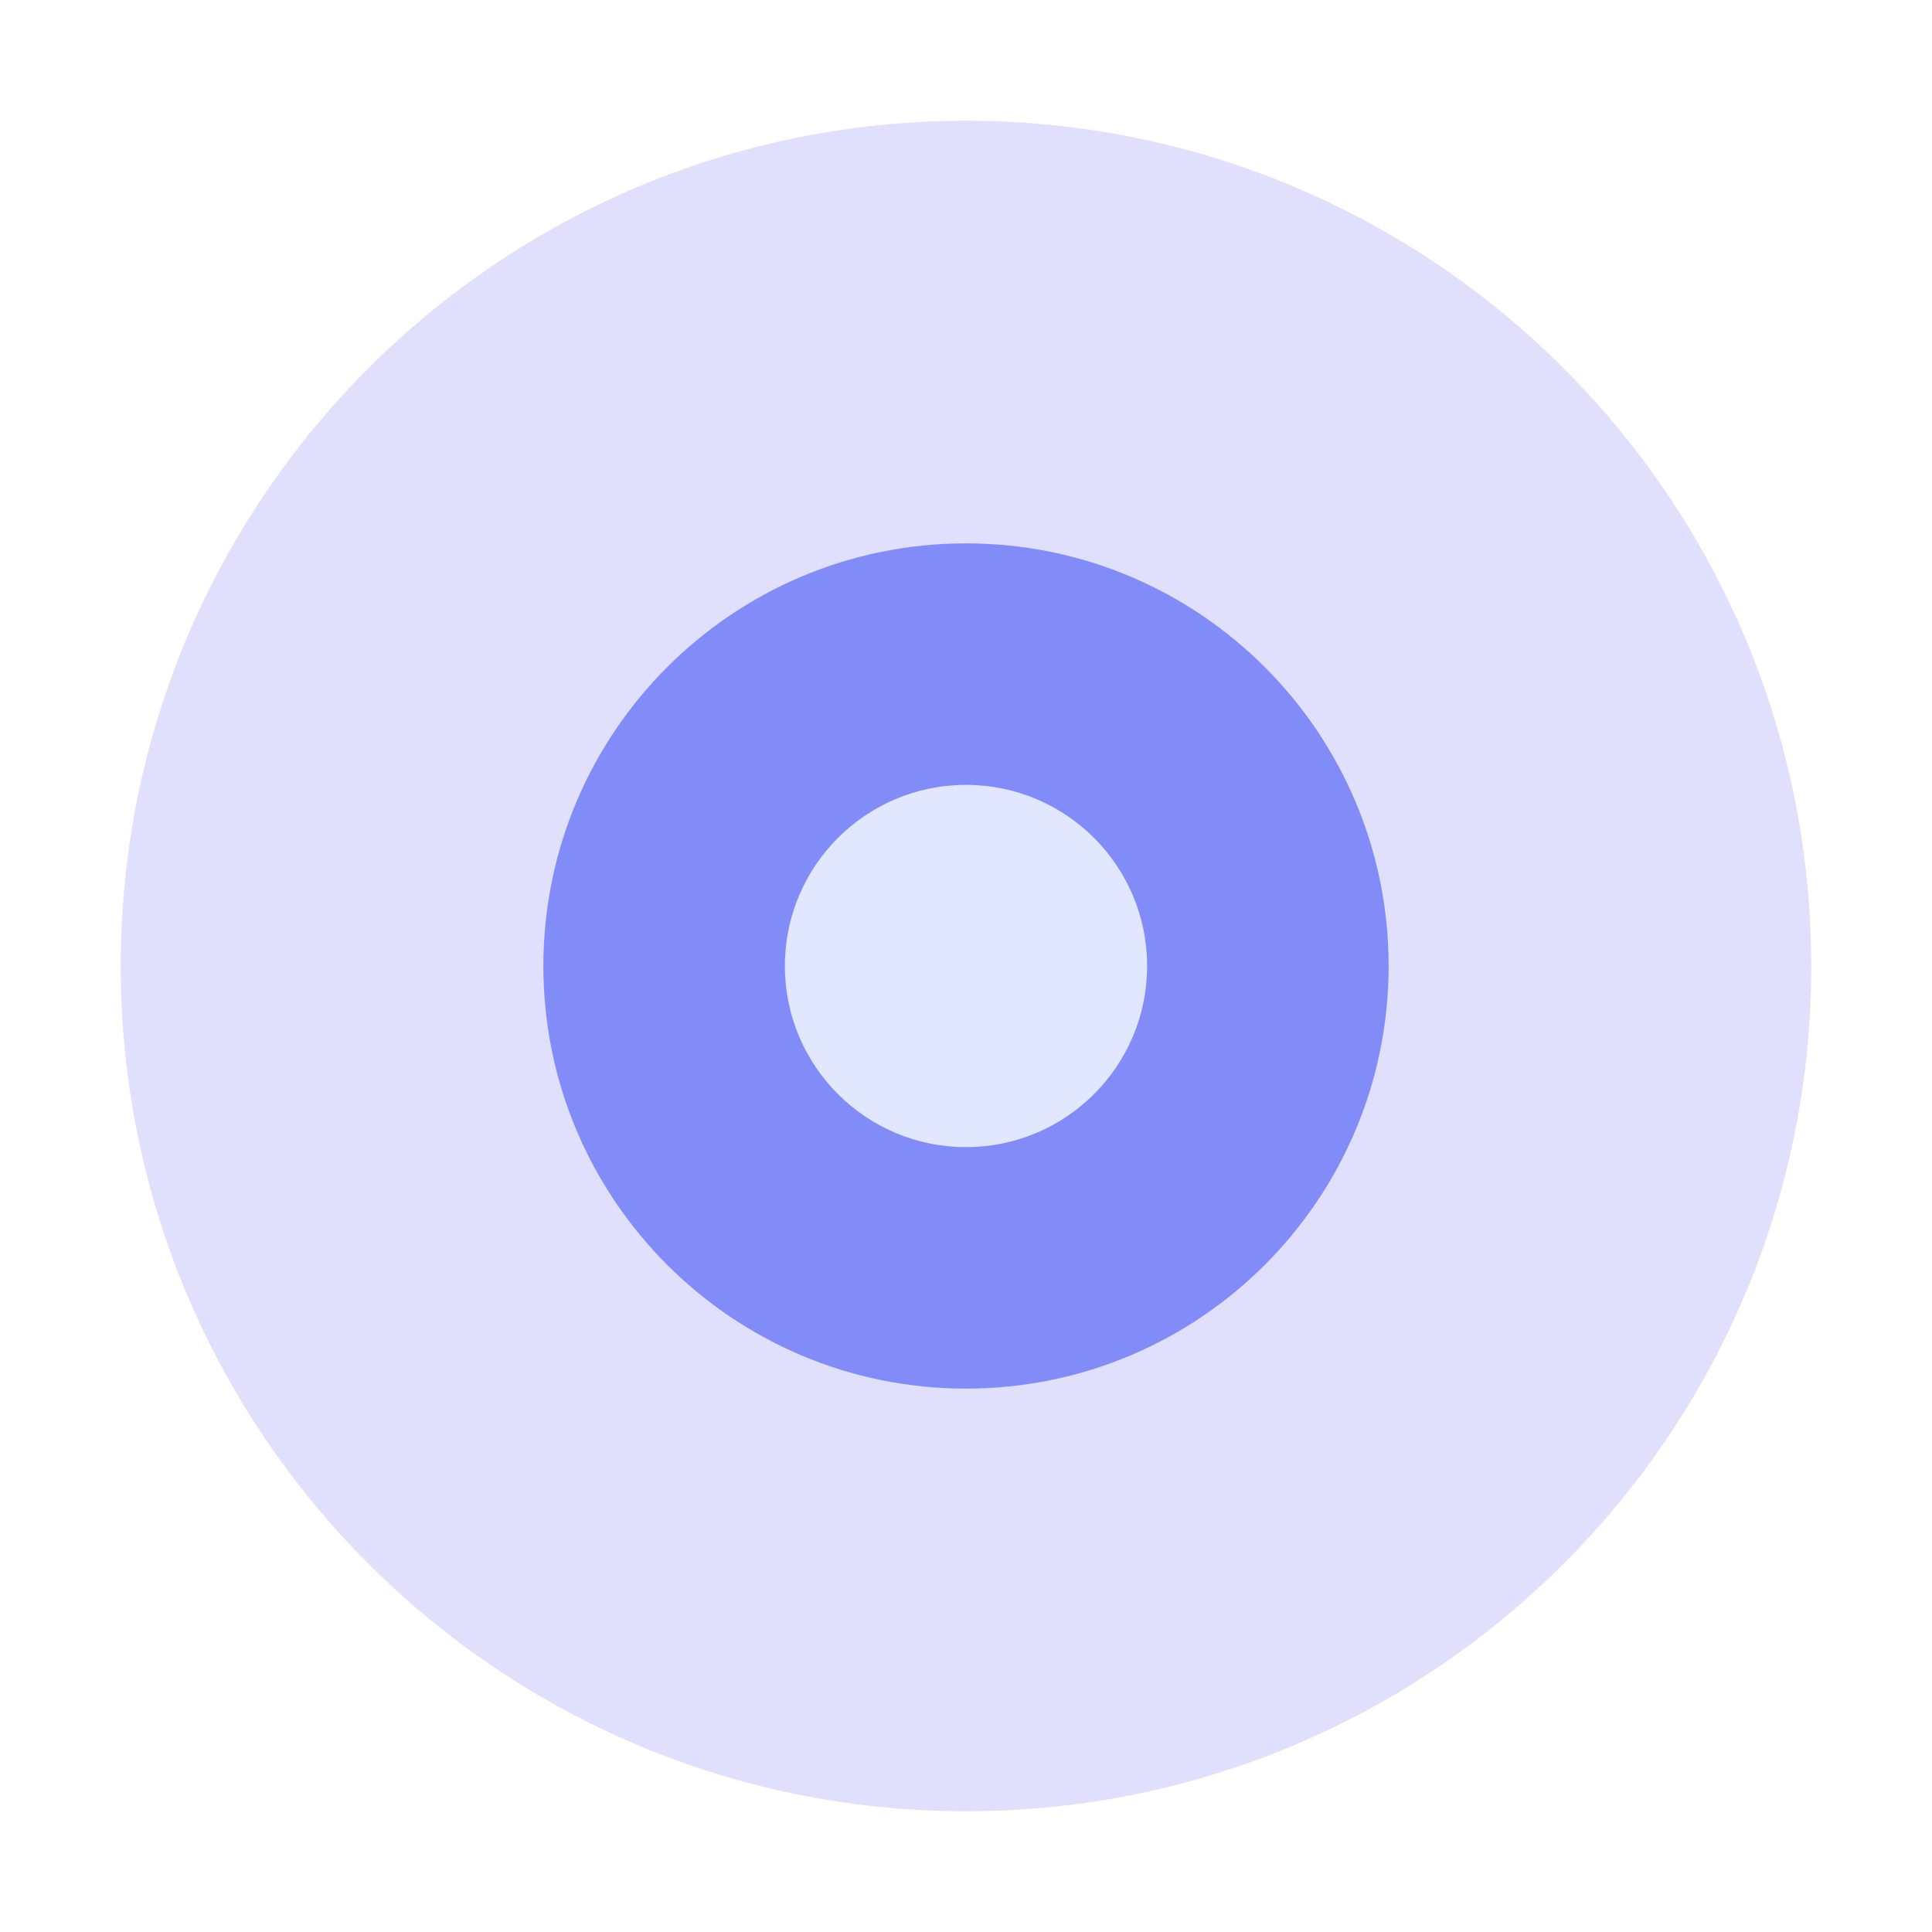
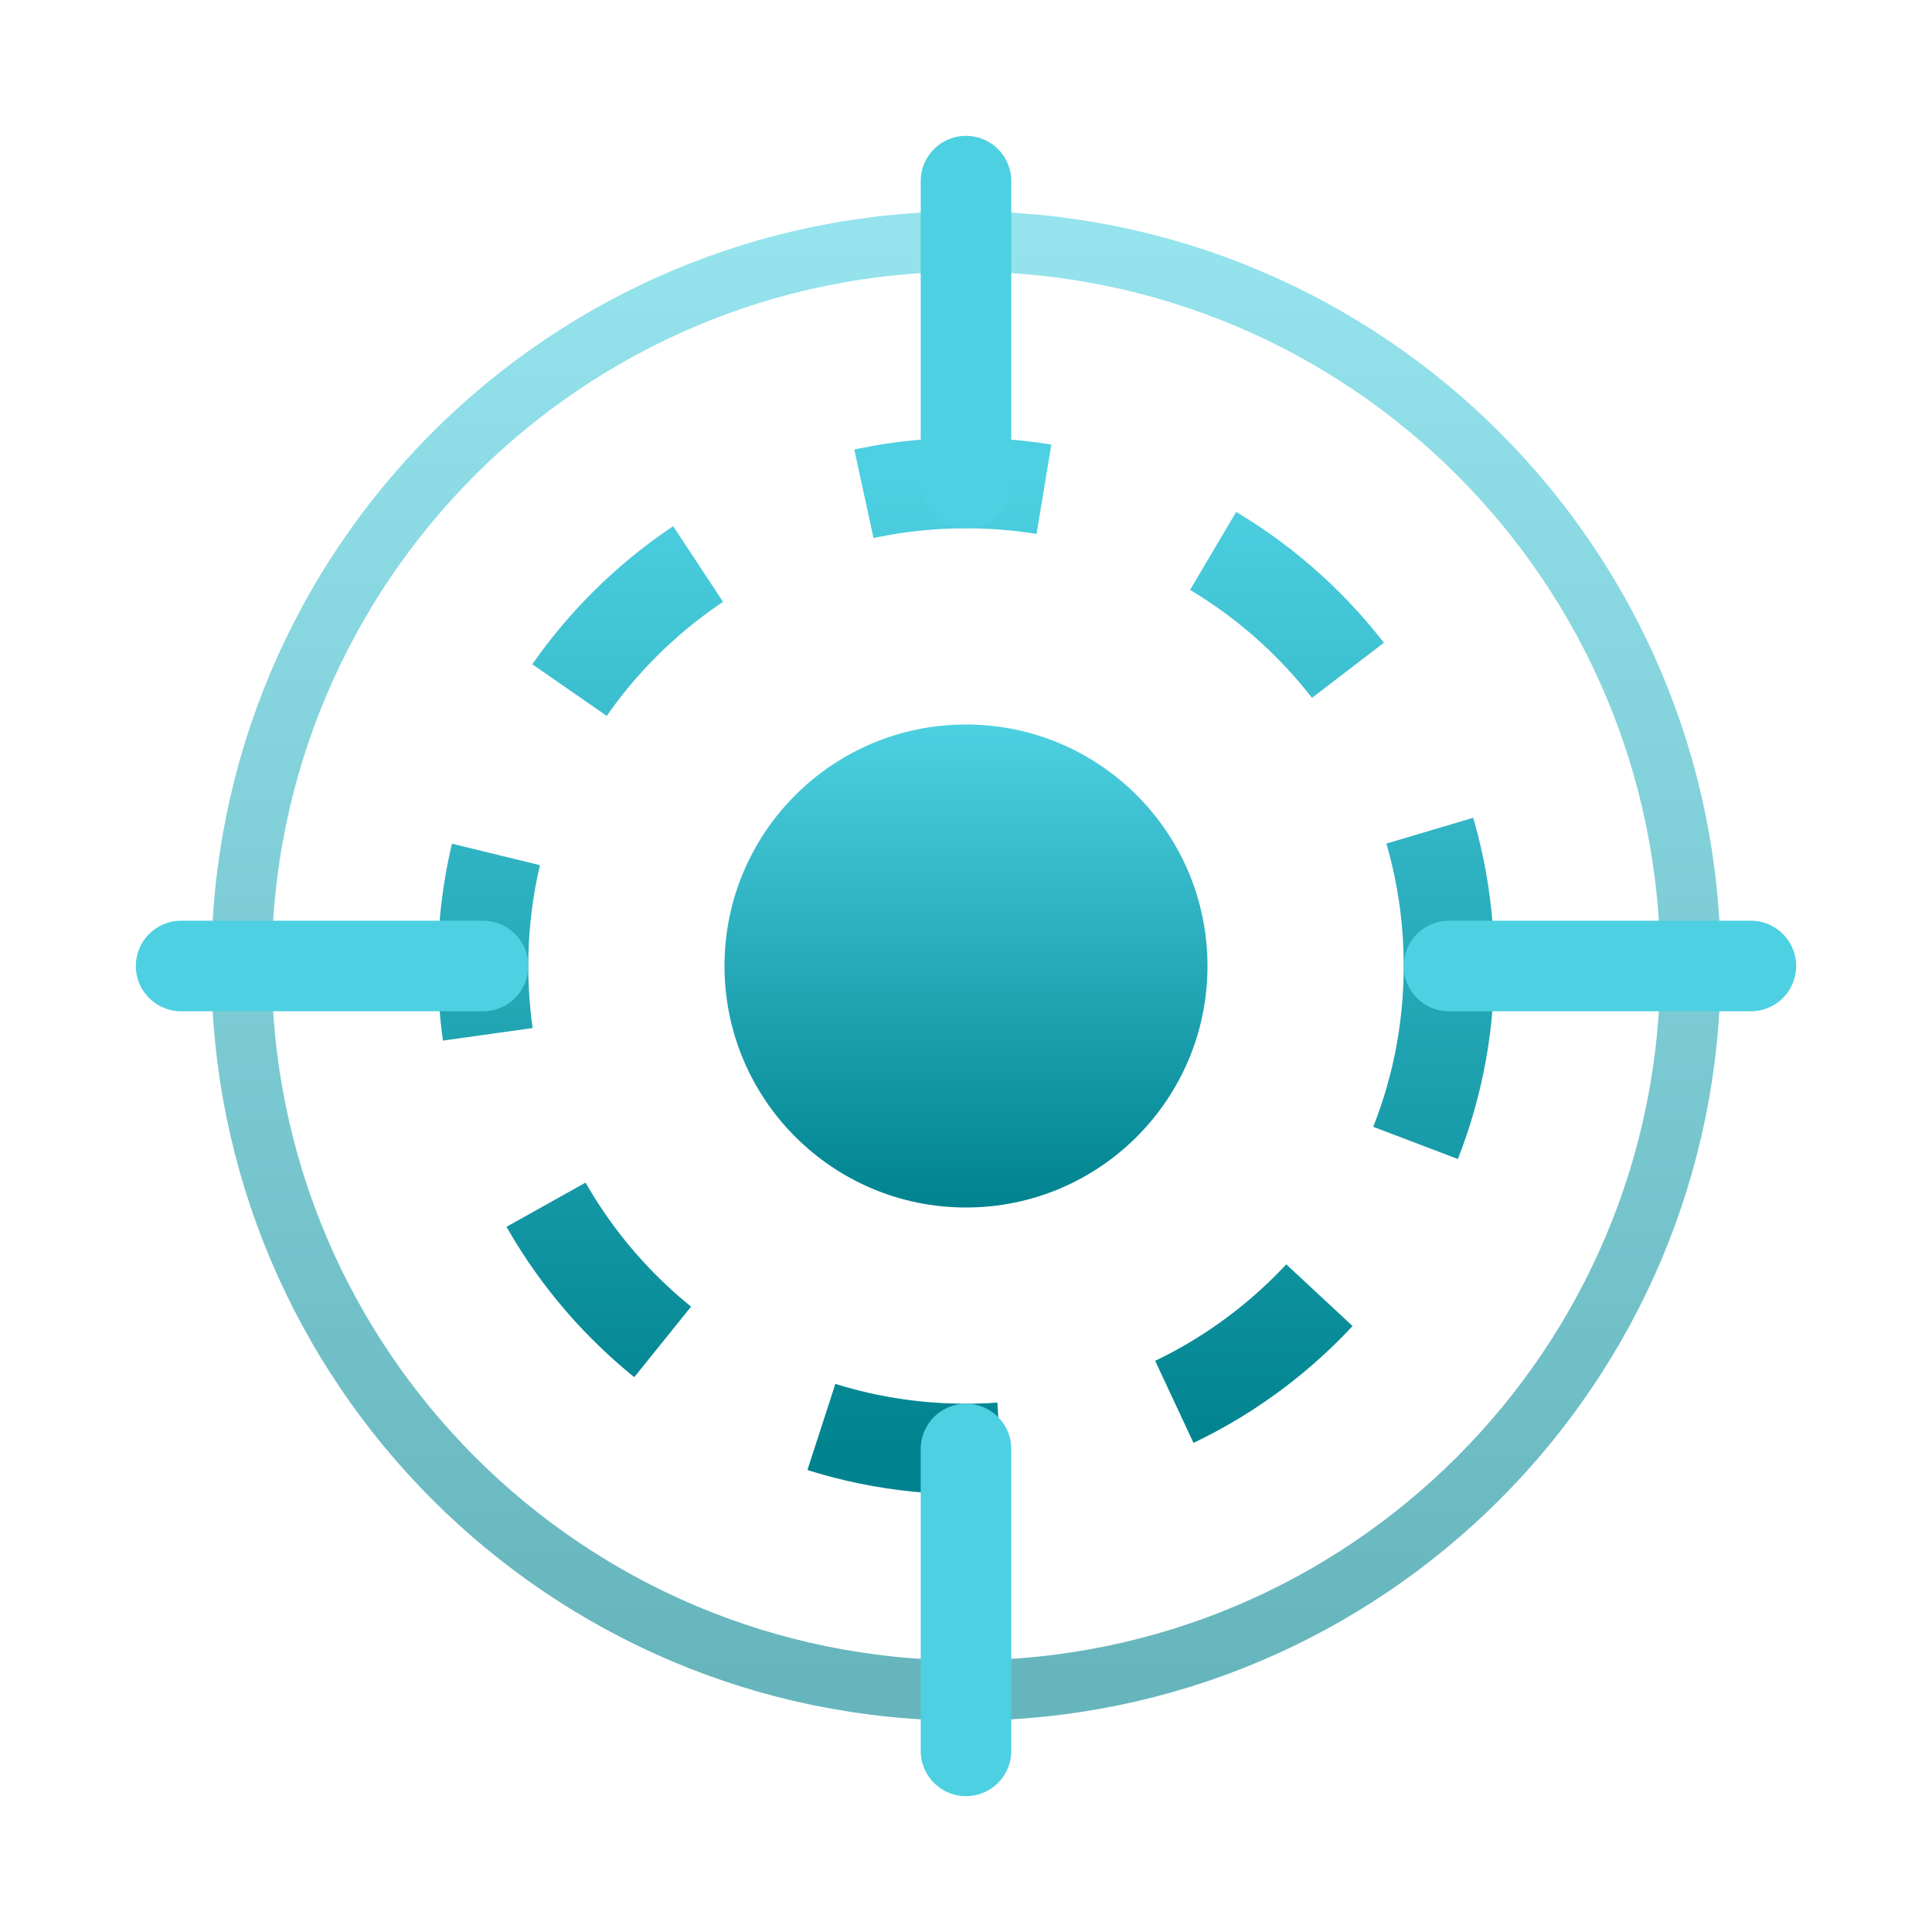
- <svg xmlns="http://www.w3.org/2000/svg" viewBox="0 0 32 32" fill="none">
-   <circle cx="16" cy="16" r="14" fill="#6366f1" opacity=".2" />
-   <circle cx="16" cy="16" r="7" fill="#818cf8" />
-   <circle cx="16" cy="16" r="3" fill="#e0e7ff" />
+ <svg xmlns="http://www.w3.org/2000/svg" viewBox="0 0 32 32">
+   <defs>
+     <linearGradient id="sg" x1="0" y1="0" x2="0" y2="1">
+       <stop offset="0%" stop-color="#4DD0E1" />
+       <stop offset="100%" stop-color="#00838F" />
+     </linearGradient>
+   </defs>
+   <circle cx="16" cy="16" r="4" fill="url(#sg)" />
+   <circle cx="16" cy="16" r="8" fill="none" stroke="url(#sg)" stroke-width="1.5" stroke-dasharray="3 3" />
+   <circle cx="16" cy="16" r="12" fill="none" stroke="url(#sg)" stroke-width="1" opacity=".6" />
+   <line x1="16" y1="3" x2="16" y2="8" stroke="#4DD0E1" stroke-width="1.5" stroke-linecap="round" />
+   <line x1="16" y1="24" x2="16" y2="29" stroke="#4DD0E1" stroke-width="1.5" stroke-linecap="round" />
+   <line x1="3" y1="16" x2="8" y2="16" stroke="#4DD0E1" stroke-width="1.5" stroke-linecap="round" />
+   <line x1="24" y1="16" x2="29" y2="16" stroke="#4DD0E1" stroke-width="1.5" stroke-linecap="round" />
</svg>
